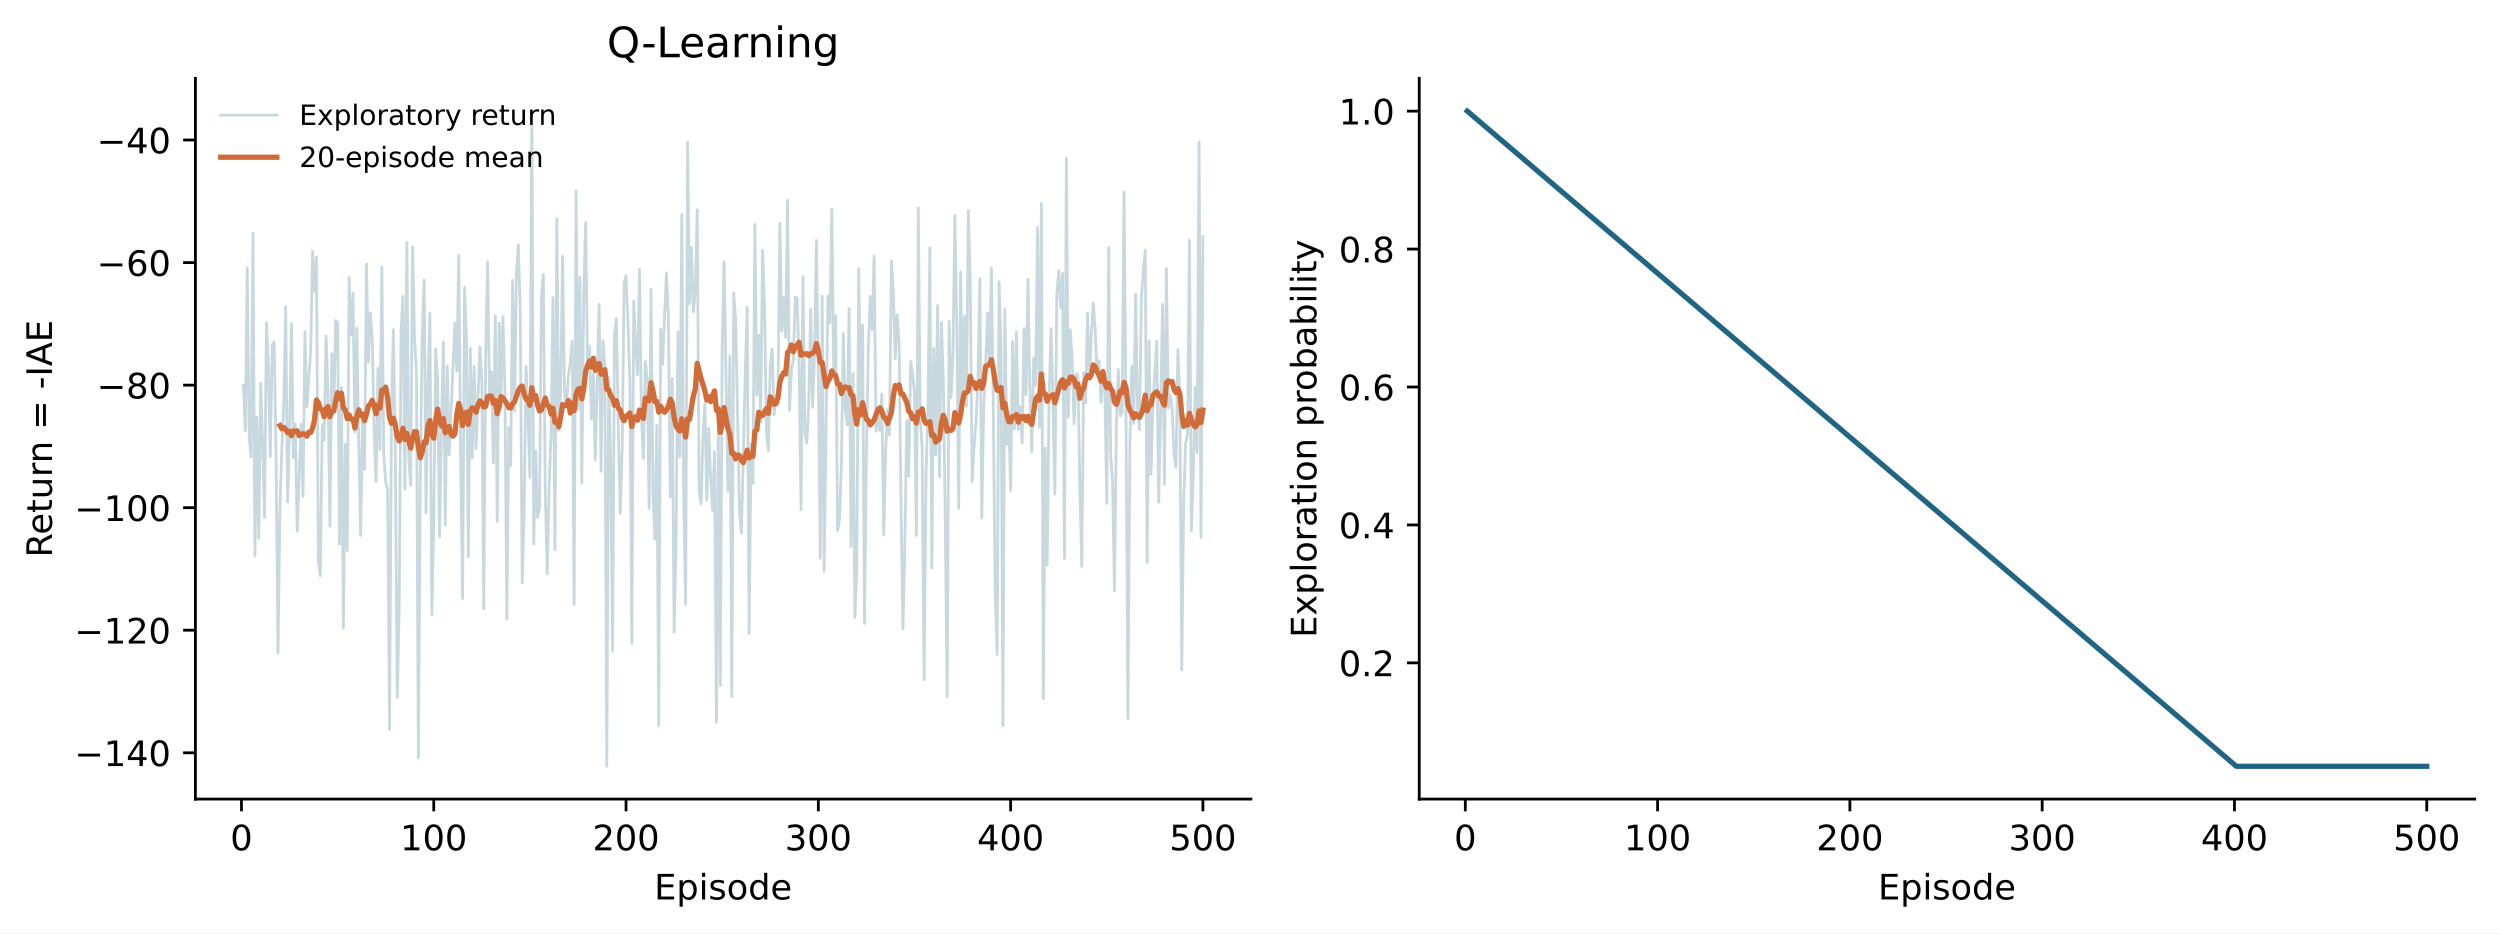
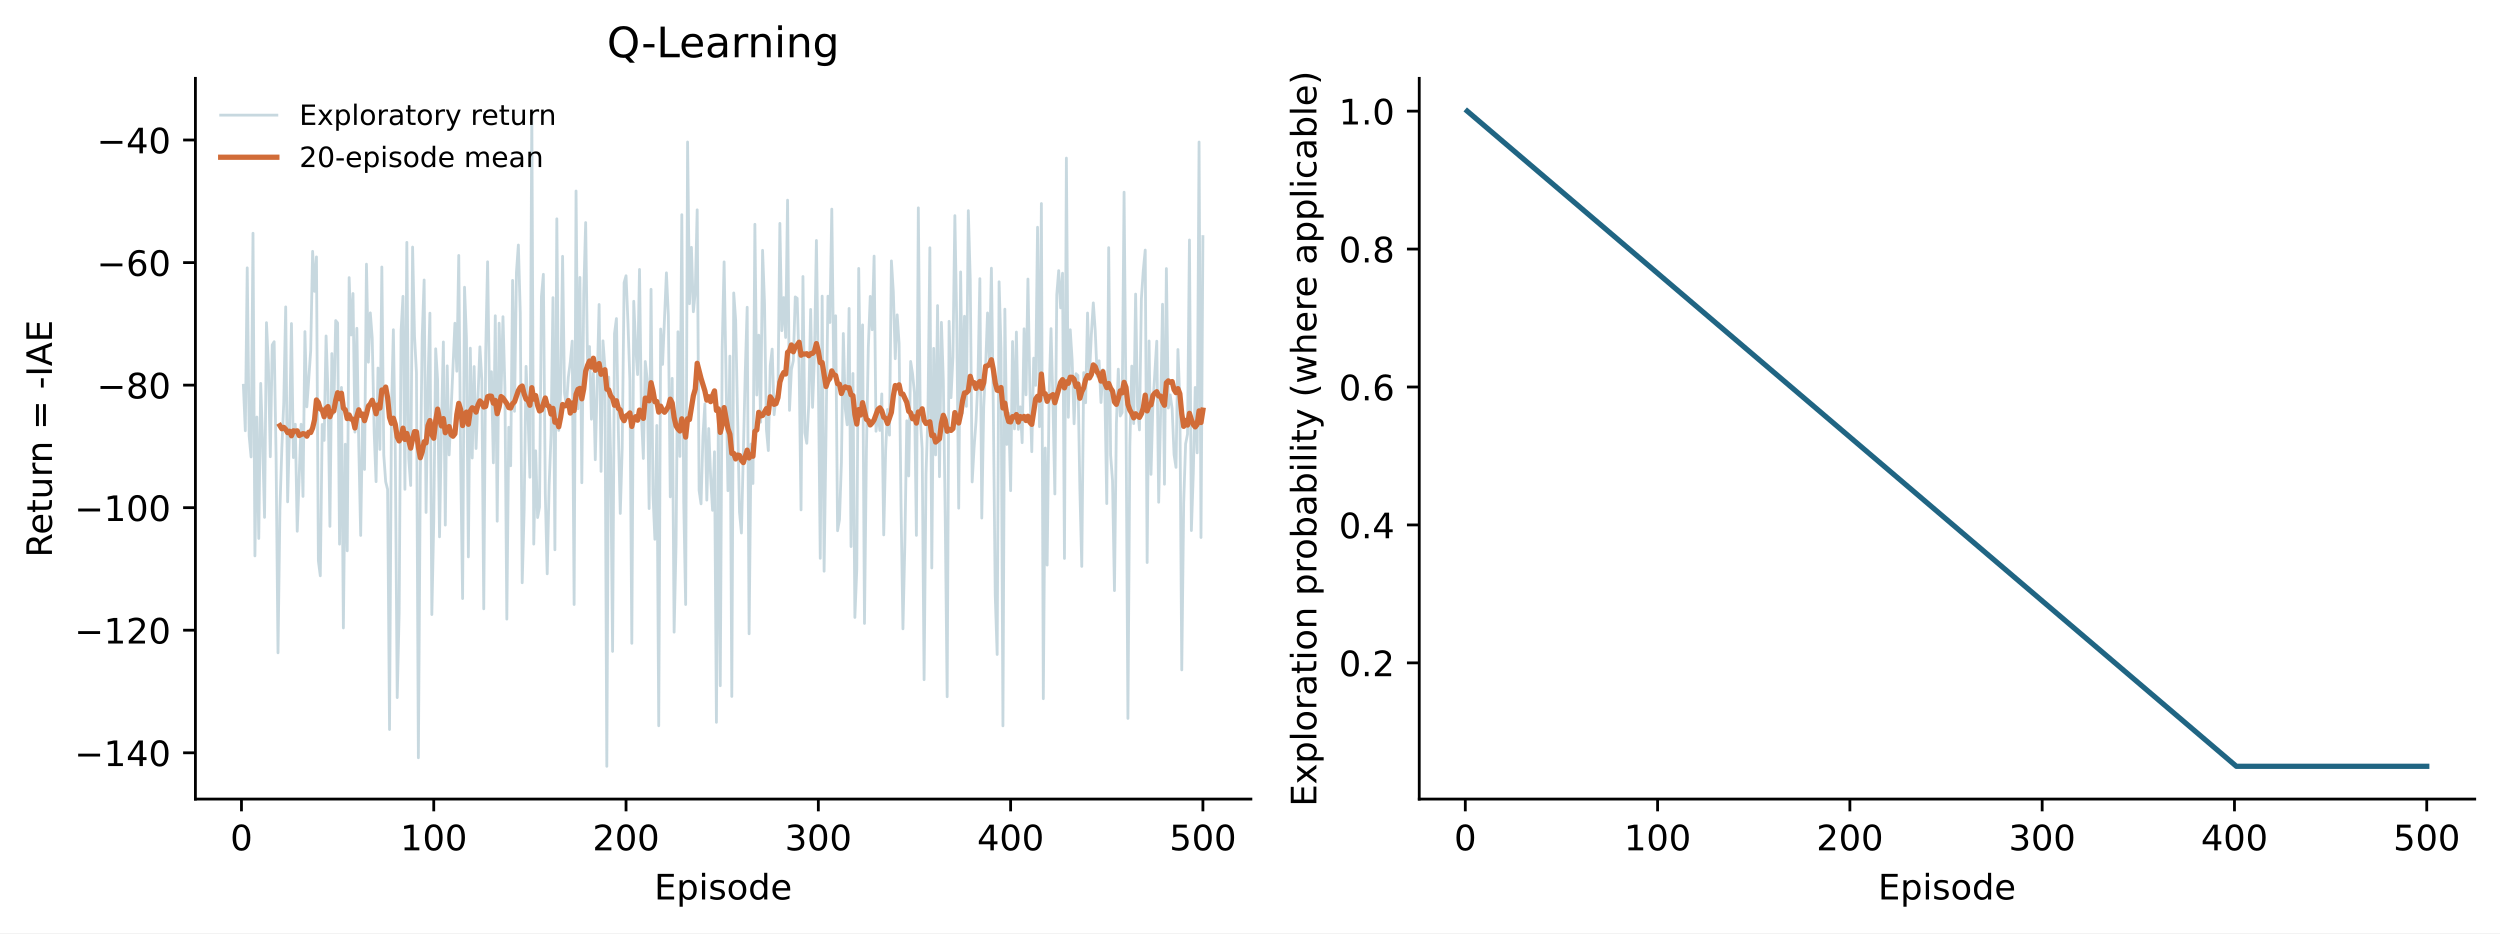
<svg xmlns="http://www.w3.org/2000/svg" xmlns:xlink="http://www.w3.org/1999/xlink" width="712.187pt" height="265.837pt" viewBox="0 0 712.187 265.837" version="1.1">
  <defs>
    <style type="text/css">*{stroke-linejoin: round; stroke-linecap: butt}</style>
  </defs>
  <g id="figure_1">
    <g id="patch_1">
      <path d="M 0 265.837  L 712.187 265.837  L 712.187 0  L 0 0  z " style="fill: #ffffff" />
    </g>
    <g id="axes_1">
      <g id="patch_2">
        <path d="M 55.667 227.636  L 356.346 227.636  L 356.346 22.318  L 55.667 22.318  z " style="fill: #ffffff" />
      </g>
      <g id="matplotlib.axis_1">
        <g id="xtick_1">
          <g id="line2d_1">
            <defs>
              <path id="m66b865cbd8" d="M 0 0  L 0 3.5  " style="stroke: #000000; stroke-width: 0.8" />
            </defs>
            <g>
              <use xlink:href="#m66b865cbd8" x="68.787" y="227.636" style="stroke: #000000; stroke-width: 0.8" />
            </g>
          </g>
          <g id="text_1">
            <text style="font-size: 10px; font-family: 'DejaVu Sans'; text-anchor: middle" x="68.787" y="242.233" transform="rotate(-0 68.78662 242.2334)">0</text>
          </g>
        </g>
        <g id="xtick_2">
          <g id="line2d_2">
            <g>
              <use xlink:href="#m66b865cbd8" x="123.565" y="227.636" style="stroke: #000000; stroke-width: 0.8" />
            </g>
          </g>
          <g id="text_2">
            <text style="font-size: 10px; font-family: 'DejaVu Sans'; text-anchor: middle" x="123.565" y="242.233" transform="rotate(-0 123.5651 242.2334)">100</text>
          </g>
        </g>
        <g id="xtick_3">
          <g id="line2d_3">
            <g>
              <use xlink:href="#m66b865cbd8" x="178.343" y="227.636" style="stroke: #000000; stroke-width: 0.8" />
            </g>
          </g>
          <g id="text_3">
            <text style="font-size: 10px; font-family: 'DejaVu Sans'; text-anchor: middle" x="178.343" y="242.233" transform="rotate(-0 178.3435 242.2334)">200</text>
          </g>
        </g>
        <g id="xtick_4">
          <g id="line2d_4">
            <g>
              <use xlink:href="#m66b865cbd8" x="233.122" y="227.636" style="stroke: #000000; stroke-width: 0.8" />
            </g>
          </g>
          <g id="text_4">
            <text style="font-size: 10px; font-family: 'DejaVu Sans'; text-anchor: middle" x="233.122" y="242.233" transform="rotate(-0 233.1219 242.2334)">300</text>
          </g>
        </g>
        <g id="xtick_5">
          <g id="line2d_5">
            <g>
              <use xlink:href="#m66b865cbd8" x="287.9" y="227.636" style="stroke: #000000; stroke-width: 0.8" />
            </g>
          </g>
          <g id="text_5">
            <text style="font-size: 10px; font-family: 'DejaVu Sans'; text-anchor: middle" x="287.9" y="242.233" transform="rotate(-0 287.9004 242.2334)">400</text>
          </g>
        </g>
        <g id="xtick_6">
          <g id="line2d_6">
            <g>
              <use xlink:href="#m66b865cbd8" x="342.679" y="227.636" style="stroke: #000000; stroke-width: 0.8" />
            </g>
          </g>
          <g id="text_6">
            <text style="font-size: 10px; font-family: 'DejaVu Sans'; text-anchor: middle" x="342.679" y="242.233" transform="rotate(-0 342.6788 242.2334)">500</text>
          </g>
        </g>
        <g id="text_7">
          <text style="font-size: 10px; font-family: 'DejaVu Sans'; text-anchor: middle" x="206.007" y="256.234" transform="rotate(-0 206.0066 256.2342)">Episode</text>
        </g>
      </g>
      <g id="matplotlib.axis_2">
        <g id="ytick_1">
          <g id="line2d_7">
            <defs>
              <path id="m9f419aeb48" d="M 0 0  L -3.5 0  " style="stroke: #000000; stroke-width: 0.8" />
            </defs>
            <g>
              <use xlink:href="#m9f419aeb48" x="55.667" y="214.445" style="stroke: #000000; stroke-width: 0.8" />
            </g>
          </g>
          <g id="text_8">
            <text style="font-size: 10px; font-family: 'DejaVu Sans'; text-anchor: end" x="48.667" y="218.243" transform="rotate(-0 48.66719 218.2434)">−140</text>
          </g>
        </g>
        <g id="ytick_2">
          <g id="line2d_8">
            <g>
              <use xlink:href="#m9f419aeb48" x="55.667" y="179.534" style="stroke: #000000; stroke-width: 0.8" />
            </g>
          </g>
          <g id="text_9">
            <text style="font-size: 10px; font-family: 'DejaVu Sans'; text-anchor: end" x="48.667" y="183.332" transform="rotate(-0 48.66719 183.3324)">−120</text>
          </g>
        </g>
        <g id="ytick_3">
          <g id="line2d_9">
            <g>
              <use xlink:href="#m9f419aeb48" x="55.667" y="144.623" style="stroke: #000000; stroke-width: 0.8" />
            </g>
          </g>
          <g id="text_10">
            <text style="font-size: 10px; font-family: 'DejaVu Sans'; text-anchor: end" x="48.667" y="148.421" transform="rotate(-0 48.66719 148.4214)">−100</text>
          </g>
        </g>
        <g id="ytick_4">
          <g id="line2d_10">
            <g>
              <use xlink:href="#m9f419aeb48" x="55.667" y="109.712" style="stroke: #000000; stroke-width: 0.8" />
            </g>
          </g>
          <g id="text_11">
            <text style="font-size: 10px; font-family: 'DejaVu Sans'; text-anchor: end" x="48.667" y="113.51" transform="rotate(-0 48.66719 113.5104)">−80</text>
          </g>
        </g>
        <g id="ytick_5">
          <g id="line2d_11">
            <g>
              <use xlink:href="#m9f419aeb48" x="55.667" y="74.801" style="stroke: #000000; stroke-width: 0.8" />
            </g>
          </g>
          <g id="text_12">
            <text style="font-size: 10px; font-family: 'DejaVu Sans'; text-anchor: end" x="48.667" y="78.599" transform="rotate(-0 48.66719 78.59945)">−60</text>
          </g>
        </g>
        <g id="ytick_6">
          <g id="line2d_12">
            <g>
              <use xlink:href="#m9f419aeb48" x="55.667" y="39.89" style="stroke: #000000; stroke-width: 0.8" />
            </g>
          </g>
          <g id="text_13">
            <text style="font-size: 10px; font-family: 'DejaVu Sans'; text-anchor: end" x="48.667" y="43.688" transform="rotate(-0 48.66719 43.68846)">−40</text>
          </g>
        </g>
        <g id="text_14">
          <text style="font-size: 10px; font-family: 'DejaVu Sans'; text-anchor: middle" x="14.798" y="124.977" transform="rotate(-90 14.79766 124.977)">Return = -IAE</text>
        </g>
      </g>
      <g id="line2d_13">
        <path d="M 69.334 109.757  L 69.882 122.702  L 70.43 76.31  L 70.978 124.203  L 71.526 130.165  L 72.073 66.439  L 72.621 158.351  L 73.169 118.807  L 73.717 153.391  L 74.264 109.219  L 74.812 125.839  L 75.36 147.386  L 75.908 91.916  L 76.456 103.897  L 77.003 130.118  L 77.551 98.257  L 78.099 97.339  L 78.647 129.958  L 79.195 185.975  L 79.742 145.007  L 80.29 127.607  L 80.838 114.749  L 81.386 87.427  L 81.933 142.962  L 82.481 122.327  L 83.029 92.169  L 83.577 130.343  L 84.125 120.867  L 84.672 151.338  L 85.768 120.866  L 86.316 141.416  L 86.864 94.468  L 87.411 115.894  L 88.507 99.942  L 89.055 71.601  L 89.602 82.999  L 90.15 73.19  L 90.698 159.779  L 91.246 164.028  L 91.794 120.921  L 92.341 125.463  L 92.889 95.708  L 93.437 111.843  L 93.985 149.943  L 94.532 100.727  L 95.08 117.735  L 95.628 91.317  L 96.176 92  L 96.724 155.013  L 97.271 110.37  L 97.819 178.879  L 98.367 126.552  L 98.915 156.907  L 99.463 79.085  L 100.01 95.42  L 100.558 83.616  L 101.106 123.098  L 101.654 93.525  L 102.201 126.84  L 102.749 152.528  L 103.297 117.72  L 103.845 133.732  L 104.393 75.251  L 104.94 103.181  L 105.488 89.13  L 106.036 96.288  L 106.584 123.017  L 107.132 137.207  L 107.679 104.848  L 108.227 128.028  L 108.775 76.064  L 109.323 129.569  L 109.87 137.244  L 110.418 139.434  L 110.966 207.82  L 111.514 117.517  L 112.062 93.93  L 112.609 128.981  L 113.157 198.729  L 113.705 174.616  L 114.253 94.315  L 114.801 84.418  L 115.348 139.385  L 115.896 69.044  L 116.444 130.651  L 116.992 138.297  L 117.539 70.386  L 118.087 95.879  L 118.635 106.173  L 119.183 215.87  L 119.731 135.701  L 120.278 95.873  L 120.826 79.766  L 121.374 145.983  L 121.922 108.875  L 122.469 89.213  L 123.017 175.065  L 123.565 148.493  L 124.113 99.367  L 124.661 108.175  L 125.208 152.93  L 125.756 121.731  L 126.304 97.418  L 126.852 149.58  L 127.4 104.23  L 127.947 129.59  L 129.591 92.085  L 130.138 105.749  L 130.686 72.774  L 131.234 131.496  L 131.782 170.512  L 132.33 81.826  L 132.877 96.33  L 133.425 158.644  L 133.973 99.181  L 134.521 130.468  L 135.069 104.42  L 135.616 127.766  L 136.712 98.812  L 137.26 108.22  L 137.807 173.434  L 138.355 100.677  L 138.903 74.577  L 139.451 112.607  L 139.999 105.898  L 140.546 131.847  L 141.094 89.95  L 141.642 148.474  L 142.19 92.07  L 142.738 112.218  L 143.285 90.222  L 143.833 110.452  L 144.381 176.366  L 144.929 121.719  L 145.476 132.682  L 146.024 79.87  L 146.572 117.17  L 147.12 77.592  L 147.668 69.803  L 148.215 89.222  L 148.763 166.011  L 149.311 145.436  L 149.859 104.37  L 150.406 117.63  L 150.954 135.952  L 151.502 31.651  L 152.05 154.995  L 152.598 128.422  L 153.145 147.433  L 153.693 144.484  L 154.241 84.529  L 154.789 78.144  L 155.337 140.533  L 155.884 163.459  L 156.432 138.301  L 156.98 123.904  L 157.528 84.793  L 158.075 156.614  L 158.623 62.337  L 159.171 122.613  L 159.719 111.597  L 160.267 73.019  L 160.814 112.038  L 161.362 115.666  L 161.91 107.403  L 162.458 103.139  L 163.006 97.178  L 163.553 172.211  L 164.101 54.419  L 164.649 116.448  L 165.197 79.035  L 165.744 137.521  L 166.292 83.68  L 166.84 63.404  L 167.388 104.904  L 167.936 98.727  L 168.483 119.42  L 169.031 106.325  L 169.579 130.959  L 170.675 86.746  L 171.222 134.283  L 171.77 97.102  L 172.318 104.583  L 172.866 218.303  L 173.413 107.456  L 173.961 130.412  L 174.509 185.565  L 175.057 95.039  L 175.605 90.756  L 176.152 122.675  L 176.7 146.267  L 177.248 127.687  L 177.796 80.509  L 178.343 78.555  L 178.891 92.01  L 179.439 108.354  L 179.987 183.264  L 180.535 85.832  L 181.082 98.659  L 181.63 106.708  L 182.178 76.75  L 182.726 118.396  L 183.274 130.605  L 183.821 102.978  L 184.369 108.063  L 184.917 144.874  L 185.465 82.413  L 186.012 140.749  L 186.56 153.621  L 187.108 121.203  L 187.656 206.745  L 188.204 93.731  L 188.751 103.81  L 189.847 77.725  L 190.395 89.958  L 190.943 141.547  L 191.49 107.784  L 192.038 180.081  L 192.586 155.23  L 193.134 94.51  L 193.681 130.019  L 194.229 61.158  L 194.777 143.062  L 195.325 172.212  L 195.873 40.456  L 196.42 86.512  L 196.968 70.461  L 197.516 88.807  L 198.064 83.176  L 198.612 59.777  L 199.159 139.72  L 199.707 143.531  L 200.255 124.195  L 200.803 115.018  L 201.35 142.466  L 201.898 122.081  L 202.446 135.949  L 202.994 145.374  L 203.542 128.697  L 204.089 205.766  L 204.637 121.014  L 205.185 195.344  L 205.733 99.361  L 206.28 74.608  L 207.376 139.79  L 207.924 101.449  L 208.472 198.4  L 209.019 83.457  L 209.567 91.169  L 210.663 145.864  L 211.211 151.839  L 212.306 106.041  L 212.854 87.53  L 213.402 180.547  L 213.949 126.493  L 214.497 137.732  L 215.045 63.894  L 215.593 112.52  L 216.141 95.484  L 216.688 120.257  L 217.236 71.308  L 217.784 86.229  L 218.332 122.334  L 218.88 128.357  L 219.427 104.089  L 219.975 99.452  L 220.523 118.133  L 221.071 113.12  L 221.618 112.313  L 222.166 63.645  L 222.714 94.198  L 223.262 84.771  L 223.81 96.14  L 224.357 57.019  L 224.905 116.9  L 225.453 105.262  L 226.001 102.745  L 226.549 84.584  L 227.096 84.99  L 227.644 104.321  L 228.192 145.249  L 228.74 78.772  L 229.287 123.255  L 229.835 126.277  L 230.383 115.376  L 230.931 88.154  L 231.479 116.049  L 232.026 101.249  L 232.574 68.506  L 233.122 107.392  L 233.67 159.047  L 234.217 84.363  L 234.765 162.717  L 235.861 84.375  L 236.409 91.873  L 236.956 59.575  L 237.504 105.844  L 238.052 89.949  L 238.6 151.188  L 239.148 148.005  L 239.695 131.812  L 240.243 95.002  L 240.791 116.377  L 241.339 121.015  L 241.886 87.869  L 242.434 155.692  L 242.982 106.397  L 243.53 175.892  L 244.078 162.064  L 244.625 76.47  L 245.173 115.253  L 245.721 92.554  L 246.269 177.599  L 246.817 128.68  L 247.364 98.927  L 247.912 84.441  L 248.46 93.929  L 249.008 72.966  L 249.555 122.852  L 250.103 117.033  L 250.651 122.618  L 251.199 112.225  L 251.747 152.376  L 252.294 128.411  L 252.842 116.66  L 253.39 123.951  L 253.938 74.329  L 254.486 83.177  L 255.033 102.184  L 255.581 89.69  L 256.129 97.929  L 256.677 143.704  L 257.224 179.138  L 257.772 154.743  L 258.32 119.873  L 258.868 135.58  L 259.416 102.964  L 259.963 106.5  L 260.511 111.919  L 261.059 152.515  L 261.607 59.208  L 262.154 118.962  L 262.702 127.805  L 263.25 193.621  L 263.798 134.981  L 264.346 118.01  L 264.893 70.584  L 265.441 161.794  L 265.989 99.237  L 266.537 129.587  L 267.085 87.049  L 267.632 135.791  L 268.18 91.828  L 268.728 108.36  L 269.276 147.693  L 269.823 198.474  L 270.371 91.537  L 270.919 113.299  L 271.467 101.541  L 272.015 61.428  L 272.562 92.75  L 273.11 144.76  L 273.658 77.46  L 274.206 117.644  L 274.754 90.093  L 275.301 115.759  L 275.849 60.011  L 276.397 79.731  L 276.945 137.286  L 277.492 127.503  L 278.04 120.079  L 278.588 108.476  L 279.136 79.388  L 279.684 147.578  L 280.231 116.023  L 280.779 104.372  L 281.327 89.156  L 281.875 103.77  L 282.423 76.406  L 282.97 116.413  L 283.518 169.604  L 284.066 186.439  L 284.614 80.274  L 285.161 99.512  L 285.709 206.776  L 286.257 88.079  L 286.805 126.598  L 287.353 117.726  L 287.9 139.784  L 288.448 97.298  L 288.996 122.172  L 289.544 94.594  L 290.091 122.313  L 290.639 115.903  L 291.187 126.108  L 291.735 93.67  L 292.283 112.473  L 292.83 79.495  L 293.378 110.243  L 293.926 128.673  L 294.474 102.028  L 295.022 109.775  L 295.569 64.734  L 296.117 121.552  L 296.665 57.983  L 297.213 199.035  L 297.76 127.635  L 298.308 160.977  L 298.856 112.933  L 299.404 93.617  L 299.952 114.644  L 300.499 140.718  L 301.047 83.995  L 301.595 77.092  L 302.143 87.709  L 302.691 77.834  L 303.238 159.084  L 303.786 45.041  L 304.334 118.883  L 304.882 93.94  L 305.429 102.611  L 305.977 120.723  L 306.525 106.469  L 307.073 106.973  L 307.621 138.998  L 308.168 161.353  L 308.716 106.148  L 309.264 114.729  L 309.812 89.179  L 310.36 106.932  L 310.907 95.086  L 311.455 86.291  L 312.003 94.227  L 312.551 107.176  L 313.098 102.771  L 313.646 114.667  L 314.194 105.322  L 314.742 111.338  L 315.29 143.452  L 315.837 70.547  L 316.385 129.64  L 316.933 136.971  L 317.481 168.249  L 318.029 120.657  L 318.576 105.167  L 319.124 118.509  L 319.672 117.519  L 320.22 54.751  L 320.767 117.347  L 321.315 204.655  L 321.863 127.018  L 322.411 104.296  L 322.959 120.667  L 323.506 83.778  L 324.054 115.769  L 324.602 122.471  L 325.15 85.105  L 325.697 77.003  L 326.245 71.242  L 326.793 160.246  L 327.341 97.142  L 327.889 135.138  L 328.436 115.161  L 329.532 97.199  L 330.08 143.077  L 330.628 117.584  L 331.175 86.673  L 331.723 137.938  L 332.271 76.507  L 332.819 116.225  L 333.366 112.504  L 333.914 116.454  L 334.462 129.529  L 335.01 133.143  L 335.558 99.566  L 336.105 114.009  L 336.653 190.834  L 337.201 143.278  L 337.749 126.449  L 338.297 123.665  L 338.844 68.365  L 339.392 151.139  L 339.94 134.869  L 340.488 110.377  L 341.035 128.997  L 341.583 40.461  L 342.131 153.112  L 342.679 67.393  L 342.679 67.393  " clip-path="url(#p667c7e2182)" style="fill: none; stroke: #206583; stroke-opacity: 0.25; stroke-width: 0.8; stroke-linecap: square" />
      </g>
      <g id="line2d_14">
        <path d="M 79.742 121.252  L 80.29 122.144  L 80.838 121.747  L 81.386 122.302  L 81.933 123.24  L 82.481 122.849  L 83.029 124.135  L 83.577 122.735  L 84.125 122.838  L 84.672 122.735  L 85.22 124.076  L 86.316 123.529  L 86.864 123.656  L 87.411 124.256  L 87.959 123.133  L 88.507 123.217  L 89.055 121.93  L 89.602 119.582  L 90.15 113.943  L 90.698 114.681  L 91.246 116.502  L 91.794 116.811  L 92.341 118.713  L 92.889 116.35  L 93.437 115.826  L 93.985 118.715  L 94.532 117.234  L 95.08 117.077  L 95.628 114.076  L 96.176 111.874  L 96.724 113.582  L 97.271 112.03  L 97.819 116.25  L 98.367 116.783  L 98.915 119.246  L 99.463 118.203  L 100.01 119.394  L 100.558 119.425  L 101.106 121.92  L 101.654 118.608  L 102.201 116.748  L 102.749 118.329  L 103.297 117.941  L 103.845 119.843  L 104.393 118.013  L 104.94 115.675  L 105.488 115.095  L 106.036 114.023  L 106.584 115.608  L 107.132 117.868  L 107.679 115.36  L 108.227 116.243  L 108.775 111.102  L 109.323 111.253  L 109.87 110.27  L 110.418 113.287  L 110.966 118.907  L 111.514 120.602  L 112.062 119.144  L 112.609 120.916  L 113.157 124.511  L 113.705 125.615  L 114.253 124.445  L 114.801 121.979  L 115.348 125.186  L 115.896 123.479  L 116.992 127.656  L 117.539 125.024  L 118.087 122.958  L 118.635 123.024  L 119.183 127.416  L 119.731 130.398  L 120.278 128.713  L 120.826 125.839  L 121.374 126.167  L 121.922 121.219  L 122.469 119.804  L 123.017 123.861  L 123.565 124.837  L 124.113 119.868  L 124.661 116.546  L 125.208 119.477  L 125.756 121.343  L 126.304 119.244  L 126.852 123.271  L 127.4 121.95  L 127.947 121.515  L 128.495 123.824  L 129.043 124.269  L 129.591 123.565  L 130.138 118.059  L 130.686 114.912  L 131.234 116.694  L 131.782 121.231  L 132.33 118.023  L 132.877 117.396  L 133.425 120.867  L 133.973 117.073  L 134.521 116.172  L 135.069 116.425  L 135.616 117.404  L 136.164 115.354  L 136.712 114.208  L 137.26 114.748  L 137.807 115.941  L 138.355 115.763  L 138.903 113.013  L 139.451 112.814  L 139.999 112.87  L 140.546 114.858  L 141.094 114.068  L 141.642 117.853  L 142.19 115.882  L 142.738 112.968  L 143.285 113.387  L 144.381 114.98  L 144.929 116.106  L 145.476 116.217  L 146.024 114.99  L 146.572 114.46  L 147.668 111.293  L 148.215 110.343  L 148.763 109.971  L 149.311 112.209  L 149.859 113.699  L 150.406 113.95  L 150.954 115.453  L 151.502 110.443  L 152.05 113.695  L 152.598 112.693  L 153.145 115.461  L 153.693 117.074  L 154.241 116.79  L 155.337 113.382  L 155.884 115.469  L 156.432 115.75  L 156.98 117.952  L 157.528 116.333  L 158.075 120.284  L 158.623 119.911  L 159.171 121.581  L 159.719 118.86  L 160.267 115.239  L 160.814 115.622  L 161.362 115.524  L 161.91 114.097  L 162.458 117.671  L 163.006 114.78  L 163.553 116.97  L 164.101 112.319  L 164.649 110.917  L 165.197 110.643  L 165.744 113.612  L 166.292 110.769  L 166.84 105.766  L 167.388 104.096  L 167.936 102.837  L 168.483 104.569  L 169.031 102.054  L 169.579 105.485  L 170.127 104.806  L 170.675 103.564  L 171.222 106.627  L 171.77 105.88  L 172.318 105.326  L 172.866 110.871  L 173.413 111.087  L 173.961 112.748  L 174.509 113.416  L 175.057 115.447  L 175.605 114.162  L 176.152 116.344  L 176.7 116.782  L 177.248 118.982  L 177.796 119.837  L 178.343 118.52  L 178.891 118.184  L 179.439 117.631  L 179.987 121.478  L 180.535 119.221  L 181.082 118.703  L 181.63 119.701  L 182.178 116.824  L 183.274 119.19  L 183.821 113.424  L 184.369 113.454  L 184.917 114.177  L 185.465 109.02  L 186.012 111.305  L 186.56 114.448  L 187.108 114.375  L 187.656 117.399  L 188.204 115.701  L 188.751 116.866  L 189.299 117.439  L 189.847 116.724  L 190.395 115.805  L 190.943 113.719  L 191.49 114.816  L 192.038 118.888  L 192.586 121.314  L 193.134 122.202  L 193.681 122.783  L 194.229 119.31  L 194.777 121.315  L 195.325 124.522  L 195.873 119.301  L 196.42 119.506  L 197.516 112.751  L 198.064 110.85  L 198.612 103.501  L 199.707 107.787  L 200.803 111.361  L 201.35 113.986  L 201.898 113.013  L 202.446 114.421  L 202.994 112.686  L 203.542 111.359  L 204.089 116.922  L 204.637 116.472  L 205.185 123.181  L 205.733 120.996  L 206.28 116.116  L 207.376 122.13  L 207.924 123.679  L 208.472 129.159  L 209.019 129.173  L 209.567 130.742  L 210.115 129.635  L 210.663 129.752  L 211.211 131.134  L 211.758 131.786  L 212.854 128.237  L 213.402 130.467  L 213.949 129.523  L 214.497 129.975  L 215.045 122.881  L 215.593 122.457  L 216.141 117.464  L 216.688 118.509  L 217.236 118.344  L 218.332 116.409  L 218.88 117.755  L 219.427 113.039  L 219.975 113.839  L 220.523 115.187  L 221.071 114.964  L 221.618 113.286  L 222.166 108.877  L 222.714 107.184  L 223.262 106.12  L 223.81 106.551  L 224.357 100.374  L 224.905 99.895  L 225.453 98.271  L 226.001 100.214  L 226.549 98.817  L 227.096 98.292  L 227.644 97.495  L 228.192 101.193  L 228.74 100.82  L 229.287 100.866  L 229.835 100.762  L 230.383 101.326  L 230.931 100.761  L 231.479 100.657  L 232.026 100.063  L 232.574 97.873  L 233.122 100.06  L 233.67 103.303  L 234.217 103.282  L 235.313 110.114  L 235.861 108.488  L 236.409 107.818  L 236.956 105.66  L 237.504 106.723  L 238.052 106.971  L 238.6 109.314  L 239.148 109.452  L 239.695 112.104  L 240.243 110.691  L 240.791 110.196  L 241.339 110.478  L 241.886 110.464  L 242.434 112.446  L 242.982 112.703  L 243.53 118.073  L 244.078 120.806  L 244.625 116.678  L 245.173 118.222  L 245.721 114.714  L 246.817 119.456  L 247.364 119.808  L 247.912 121.052  L 248.46 120.456  L 249.008 119.607  L 250.103 116.641  L 250.651 116.181  L 251.199 117.043  L 251.747 118.843  L 252.294 119.212  L 252.842 120.652  L 253.938 117.461  L 254.486 112.826  L 255.033 109.832  L 255.581 110.493  L 256.129 109.626  L 256.677 112.184  L 257.224 112.261  L 258.32 114.611  L 258.868 117.168  L 259.416 117.62  L 259.963 119.297  L 260.511 118.75  L 261.059 120.524  L 261.607 117.354  L 262.154 117.691  L 262.702 116.462  L 263.25 119.723  L 263.798 120.639  L 264.893 120.154  L 265.441 124.085  L 265.989 123.938  L 266.537 125.933  L 267.632 124.993  L 268.18 120.628  L 268.728 118.308  L 269.276 119.699  L 269.823 122.844  L 270.371 122.273  L 270.919 122.613  L 271.467 122.094  L 272.015 117.539  L 272.562 119.217  L 273.11 120.506  L 273.658 117.989  L 274.206 114.19  L 274.754 111.946  L 275.301 111.833  L 275.849 111.305  L 276.397 107.202  L 276.945 109.104  L 277.492 109  L 278.04 110.651  L 278.588 109.286  L 279.136 108.664  L 279.684 110.624  L 280.231 109.041  L 280.779 104.336  L 281.327 104.217  L 281.875 103.74  L 282.423 102.484  L 282.97 105.233  L 283.518 109.076  L 284.066 111.16  L 284.614 111.3  L 285.161 110.394  L 285.709 116.228  L 286.257 114.844  L 286.805 118.173  L 287.353 120.073  L 287.9 120.198  L 288.448 118.688  L 288.996 118.792  L 289.544 118.098  L 290.091 120.244  L 290.639 118.661  L 291.187 119.165  L 291.735 118.63  L 292.283 119.796  L 292.83 118.582  L 293.378 120.274  L 293.926 120.887  L 295.022 113.675  L 295.569 112.898  L 296.117 114  L 296.665 106.56  L 297.213 112.108  L 297.76 112.16  L 298.308 114.322  L 298.856 112.98  L 299.404 112.796  L 299.952 112.419  L 300.499 114.725  L 302.143 108.949  L 302.691 108.157  L 303.238 110.488  L 303.786 108.765  L 304.334 109.197  L 304.882 107.46  L 305.429 107.49  L 305.977 108.037  L 306.525 110.124  L 307.073 109.395  L 307.621 113.446  L 308.168 111.561  L 308.716 110.487  L 309.264 108.175  L 309.812 106.987  L 310.36 107.653  L 310.907 106.675  L 311.455 103.953  L 312.003 104.465  L 312.551 105.969  L 313.098 106.722  L 313.646 108.564  L 314.194 105.876  L 314.742 109.191  L 315.29 110.419  L 315.837 109.25  L 316.385 110.601  L 316.933 111.413  L 317.481 114.502  L 318.029 115.187  L 318.576 113.495  L 319.124 111.353  L 319.672 111.921  L 320.22 108.922  L 320.767 110.331  L 321.315 115.217  L 321.863 116.814  L 322.411 117.714  L 322.959 119.036  L 323.506 117.866  L 324.054 118.516  L 324.602 118.906  L 325.15 117.895  L 325.697 116.178  L 326.245 112.568  L 326.793 117.053  L 327.341 115.428  L 327.889 115.336  L 328.436 112.682  L 328.984 111.99  L 329.532 111.591  L 330.08 112.82  L 330.628 112.823  L 331.175 114.419  L 331.723 115.449  L 332.271 109.041  L 332.819 108.502  L 333.366 108.912  L 333.914 108.701  L 334.462 110.989  L 335.01 111.858  L 335.558 110.712  L 336.105 112.158  L 336.653 117.849  L 337.201 121.451  L 337.749 119.761  L 338.297 121.087  L 338.844 117.749  L 339.392 119.548  L 339.94 120.95  L 340.488 121.609  L 341.035 120.905  L 341.583 117.049  L 342.131 120.371  L 342.679 116.844  L 342.679 116.844  " clip-path="url(#p667c7e2182)" style="fill: none; stroke: #d16c38; stroke-width: 1.5; stroke-linecap: square" />
      </g>
      <g id="patch_3">
        <path d="M 55.667 227.636  L 55.667 22.318  " style="fill: none; stroke: #000000; stroke-width: 0.8; stroke-linejoin: miter; stroke-linecap: square" />
      </g>
      <g id="patch_4">
        <path d="M 55.667 227.636  L 356.346 227.636  " style="fill: none; stroke: #000000; stroke-width: 0.8; stroke-linejoin: miter; stroke-linecap: square" />
      </g>
      <g id="text_15">
        <text style="font-size: 12px; font-family: 'DejaVu Sans'; text-anchor: middle" x="206.007" y="16.318" transform="rotate(-0 206.0066 16.31812)">Q-Learning</text>
      </g>
      <g id="legend_1">
        <g id="line2d_15">
          <path d="M 62.867 32.797  L 70.867 32.797  L 78.867 32.797  " style="fill: none; stroke: #206583; stroke-opacity: 0.25; stroke-width: 0.8; stroke-linecap: square" />
        </g>
        <g id="text_16">
          <text style="font-size: 8px; font-family: 'DejaVu Sans'; text-anchor: start" x="85.267" y="35.597" transform="rotate(-0 85.26719 35.59687)">Exploratory return</text>
        </g>
        <g id="line2d_16">
          <path d="M 62.867 44.797  L 70.867 44.797  L 78.867 44.797  " style="fill: none; stroke: #d16c38; stroke-width: 1.5; stroke-linecap: square" />
        </g>
        <g id="text_17">
          <text style="font-size: 8px; font-family: 'DejaVu Sans'; text-anchor: start" x="85.267" y="47.597" transform="rotate(-0 85.26719 47.5975)">20-episode mean</text>
        </g>
      </g>
    </g>
    <g id="axes_2">
      <g id="patch_5">
        <path d="M 404.308 227.636  L 704.987 227.636  L 704.987 22.318  L 404.308 22.318  z " style="fill: #ffffff" />
      </g>
      <g id="matplotlib.axis_3">
        <g id="xtick_7">
          <g id="line2d_17">
            <g>
              <use xlink:href="#m66b865cbd8" x="417.428" y="227.636" style="stroke: #000000; stroke-width: 0.8" />
            </g>
          </g>
          <g id="text_18">
            <text style="font-size: 10px; font-family: 'DejaVu Sans'; text-anchor: middle" x="417.428" y="242.233" transform="rotate(-0 417.4278 242.2334)">0</text>
          </g>
        </g>
        <g id="xtick_8">
          <g id="line2d_18">
            <g>
              <use xlink:href="#m66b865cbd8" x="472.206" y="227.636" style="stroke: #000000; stroke-width: 0.8" />
            </g>
          </g>
          <g id="text_19">
            <text style="font-size: 10px; font-family: 'DejaVu Sans'; text-anchor: middle" x="472.206" y="242.233" transform="rotate(-0 472.2062 242.2334)">100</text>
          </g>
        </g>
        <g id="xtick_9">
          <g id="line2d_19">
            <g>
              <use xlink:href="#m66b865cbd8" x="526.985" y="227.636" style="stroke: #000000; stroke-width: 0.8" />
            </g>
          </g>
          <g id="text_20">
            <text style="font-size: 10px; font-family: 'DejaVu Sans'; text-anchor: middle" x="526.985" y="242.233" transform="rotate(-0 526.9847 242.2334)">200</text>
          </g>
        </g>
        <g id="xtick_10">
          <g id="line2d_20">
            <g>
              <use xlink:href="#m66b865cbd8" x="581.763" y="227.636" style="stroke: #000000; stroke-width: 0.8" />
            </g>
          </g>
          <g id="text_21">
            <text style="font-size: 10px; font-family: 'DejaVu Sans'; text-anchor: middle" x="581.763" y="242.233" transform="rotate(-0 581.7631 242.2334)">300</text>
          </g>
        </g>
        <g id="xtick_11">
          <g id="line2d_21">
            <g>
              <use xlink:href="#m66b865cbd8" x="636.542" y="227.636" style="stroke: #000000; stroke-width: 0.8" />
            </g>
          </g>
          <g id="text_22">
            <text style="font-size: 10px; font-family: 'DejaVu Sans'; text-anchor: middle" x="636.542" y="242.233" transform="rotate(-0 636.5415 242.2334)">400</text>
          </g>
        </g>
        <g id="xtick_12">
          <g id="line2d_22">
            <g>
              <use xlink:href="#m66b865cbd8" x="691.32" y="227.636" style="stroke: #000000; stroke-width: 0.8" />
            </g>
          </g>
          <g id="text_23">
            <text style="font-size: 10px; font-family: 'DejaVu Sans'; text-anchor: middle" x="691.32" y="242.233" transform="rotate(-0 691.32 242.2334)">500</text>
          </g>
        </g>
        <g id="text_24">
          <text style="font-size: 10px; font-family: 'DejaVu Sans'; text-anchor: middle" x="554.648" y="256.234" transform="rotate(-0 554.6478 256.2342)">Episode</text>
        </g>
      </g>
      <g id="matplotlib.axis_4">
        <g id="ytick_7">
          <g id="line2d_23">
            <g>
              <use xlink:href="#m9f419aeb48" x="404.308" y="188.832" style="stroke: #000000; stroke-width: 0.8" />
            </g>
          </g>
          <g id="text_25">
            <text style="font-size: 10px; font-family: 'DejaVu Sans'; text-anchor: end" x="397.308" y="192.631" transform="rotate(-0 397.3084 192.6306)">0.2</text>
          </g>
        </g>
        <g id="ytick_8">
          <g id="line2d_24">
            <g>
              <use xlink:href="#m9f419aeb48" x="404.308" y="149.536" style="stroke: #000000; stroke-width: 0.8" />
            </g>
          </g>
          <g id="text_26">
            <text style="font-size: 10px; font-family: 'DejaVu Sans'; text-anchor: end" x="397.308" y="153.335" transform="rotate(-0 397.3084 153.3353)">0.4</text>
          </g>
        </g>
        <g id="ytick_9">
          <g id="line2d_25">
            <g>
              <use xlink:href="#m9f419aeb48" x="404.308" y="110.241" style="stroke: #000000; stroke-width: 0.8" />
            </g>
          </g>
          <g id="text_27">
            <text style="font-size: 10px; font-family: 'DejaVu Sans'; text-anchor: end" x="397.308" y="114.04" transform="rotate(-0 397.3084 114.0401)">0.6</text>
          </g>
        </g>
        <g id="ytick_10">
          <g id="line2d_26">
            <g>
              <use xlink:href="#m9f419aeb48" x="404.308" y="70.946" style="stroke: #000000; stroke-width: 0.8" />
            </g>
          </g>
          <g id="text_28">
            <text style="font-size: 10px; font-family: 'DejaVu Sans'; text-anchor: end" x="397.308" y="74.745" transform="rotate(-0 397.3084 74.74482)">0.8</text>
          </g>
        </g>
        <g id="ytick_11">
          <g id="line2d_27">
            <g>
              <use xlink:href="#m9f419aeb48" x="404.308" y="31.651" style="stroke: #000000; stroke-width: 0.8" />
            </g>
          </g>
          <g id="text_29">
            <text style="font-size: 10px; font-family: 'DejaVu Sans'; text-anchor: end" x="397.308" y="35.45" transform="rotate(-0 397.3084 35.44957)">1.0</text>
          </g>
        </g>
        <g id="text_30">
-           <text style="font-size: 10px; font-family: 'DejaVu Sans'; text-anchor: middle" x="375.003" y="124.977" transform="rotate(-90 375.0029 124.977)">Exploration probability</text>
+           <text style="font-size: 10px; font-family: 'DejaVu Sans'; text-anchor: middle" x="375.003" y="124.977" transform="rotate(-90 375.0029 124.977)">Exploration probability (where applicable)</text>
        </g>
      </g>
      <g id="line2d_28">
        <path d="M 417.976 31.651  L 637.089 218.303  L 691.32 218.303  L 691.32 218.303  " clip-path="url(#p7521799304)" style="fill: none; stroke: #206583; stroke-width: 1.5; stroke-linecap: square" />
      </g>
      <g id="patch_6">
        <path d="M 404.308 227.636  L 404.308 22.318  " style="fill: none; stroke: #000000; stroke-width: 0.8; stroke-linejoin: miter; stroke-linecap: square" />
      </g>
      <g id="patch_7">
        <path d="M 404.308 227.636  L 704.987 227.636  " style="fill: none; stroke: #000000; stroke-width: 0.8; stroke-linejoin: miter; stroke-linecap: square" />
      </g>
    </g>
  </g>
  <defs>
    <clipPath id="p667c7e2182">
      <rect x="55.667" y="22.318" width="300.679" height="205.318" />
    </clipPath>
    <clipPath id="p7521799304">
      <rect x="404.308" y="22.318" width="300.679" height="205.318" />
    </clipPath>
  </defs>
</svg>
